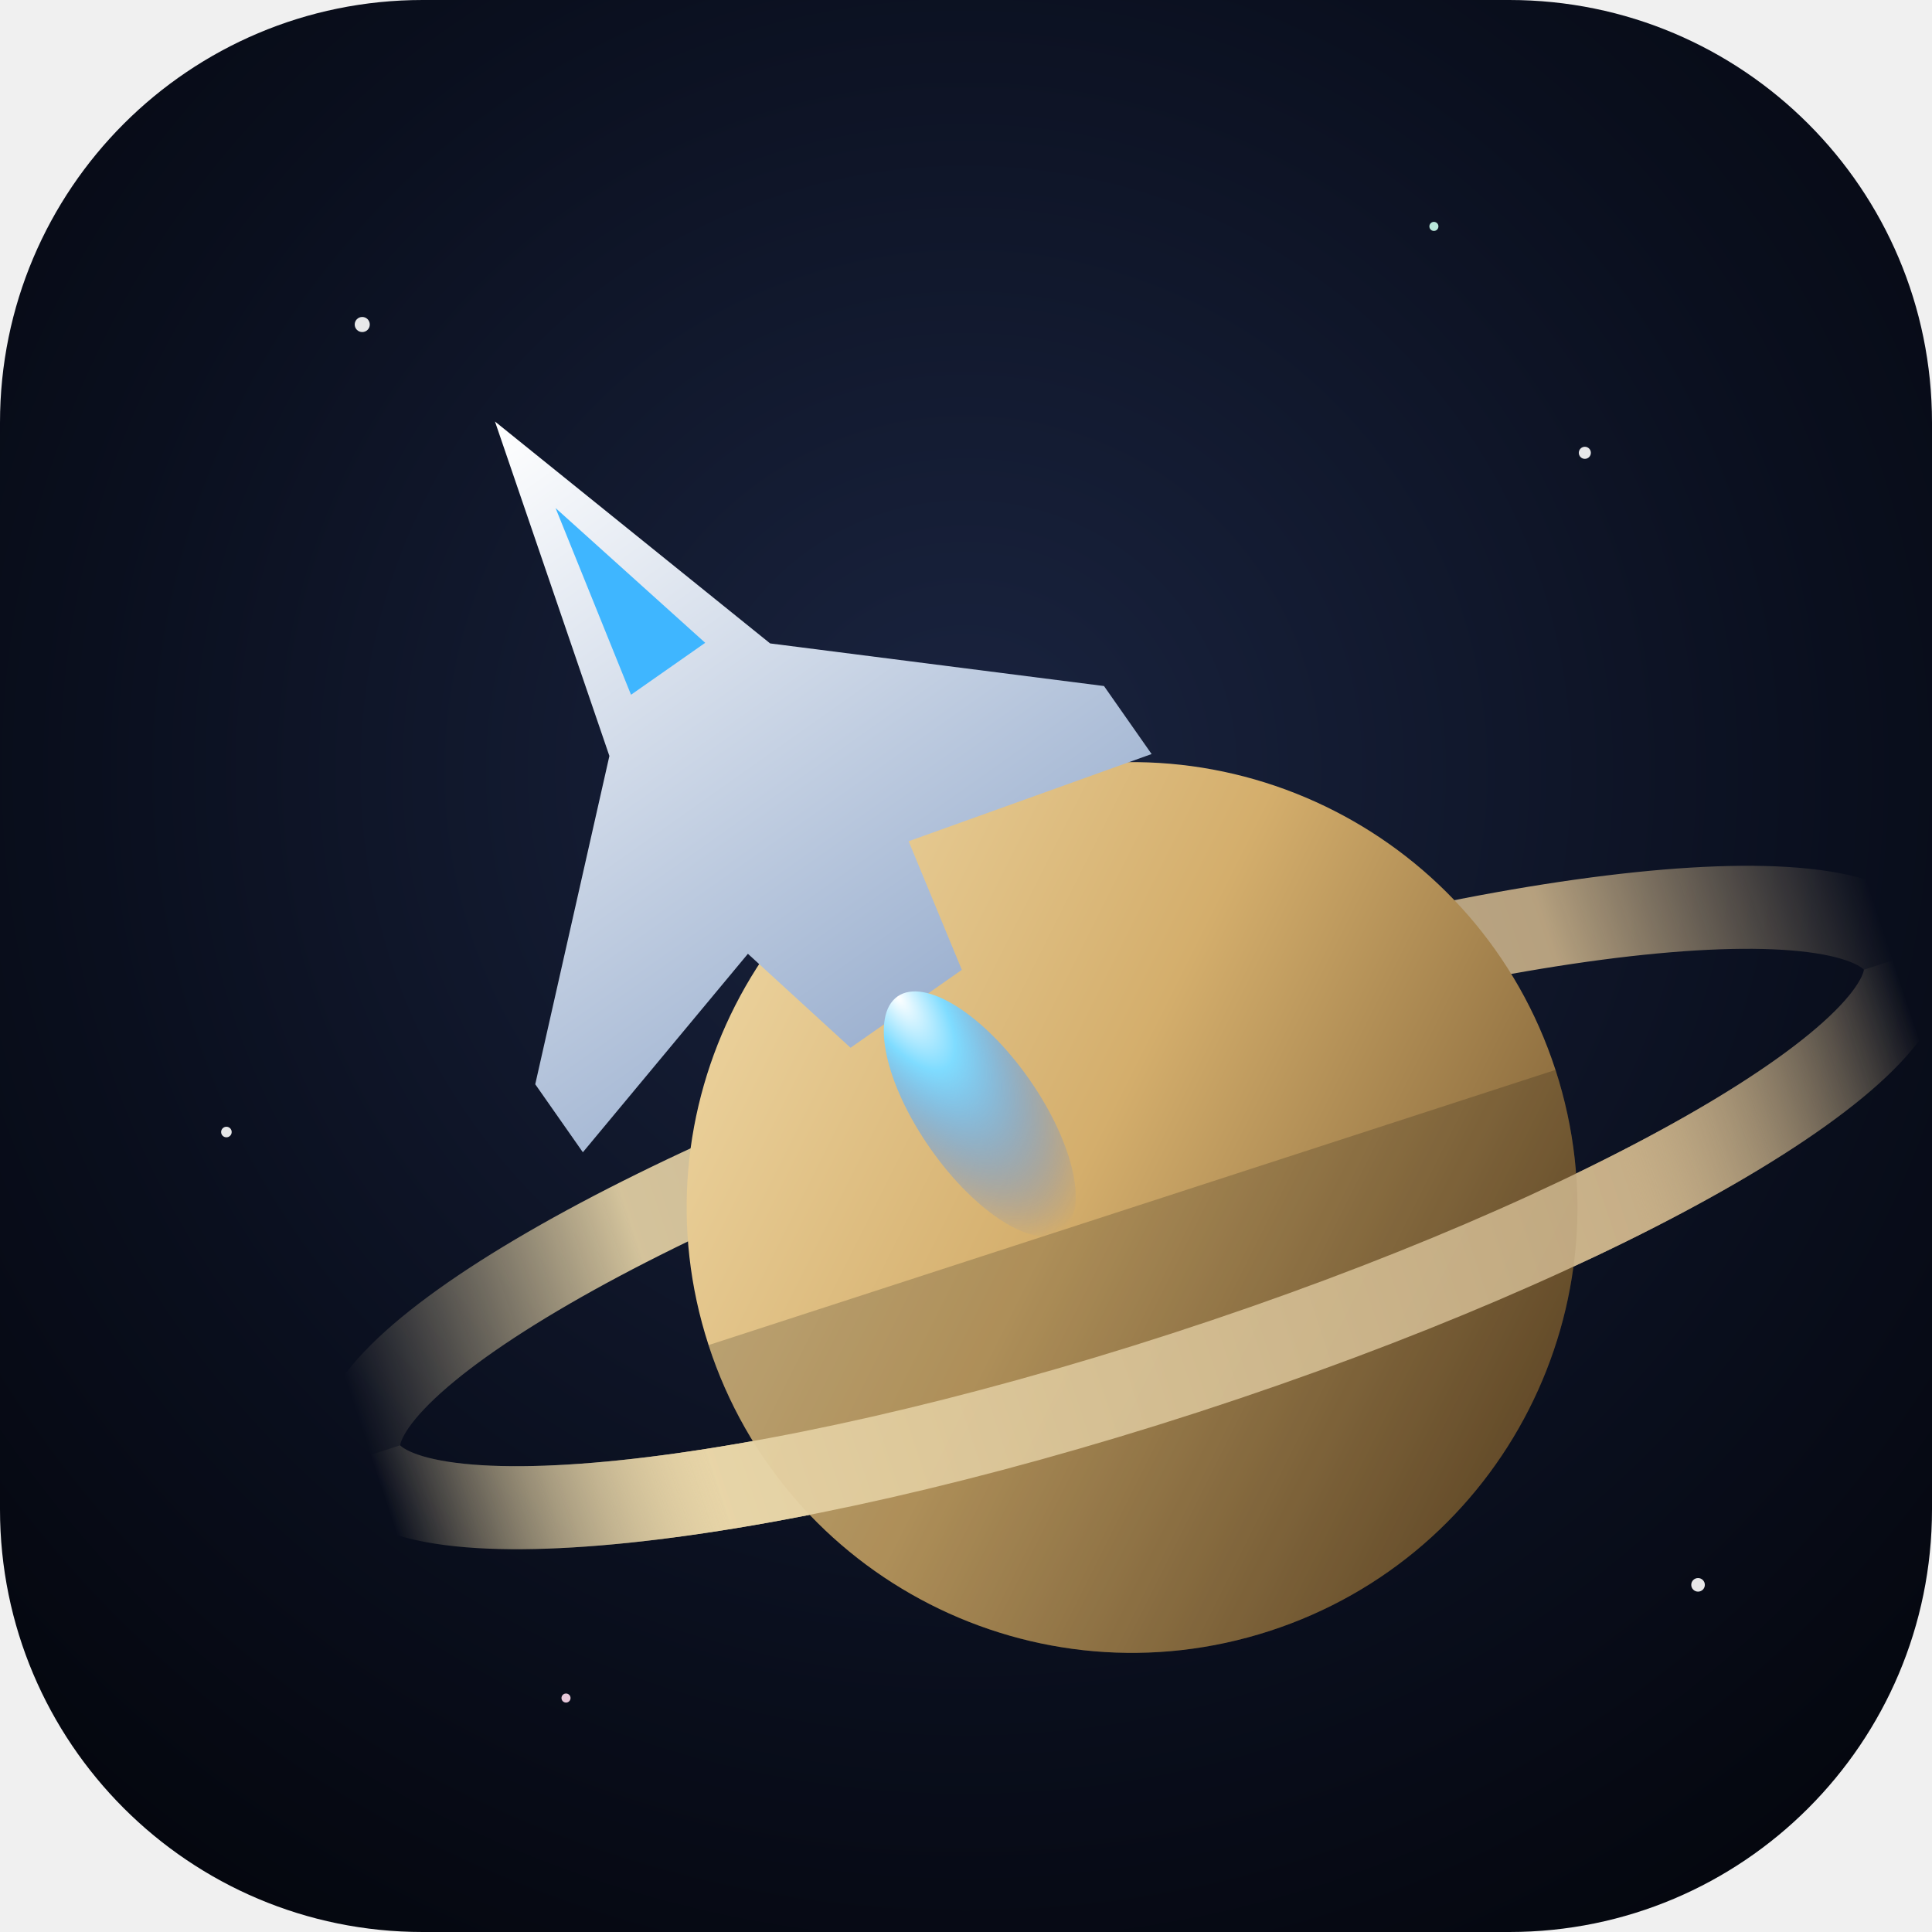
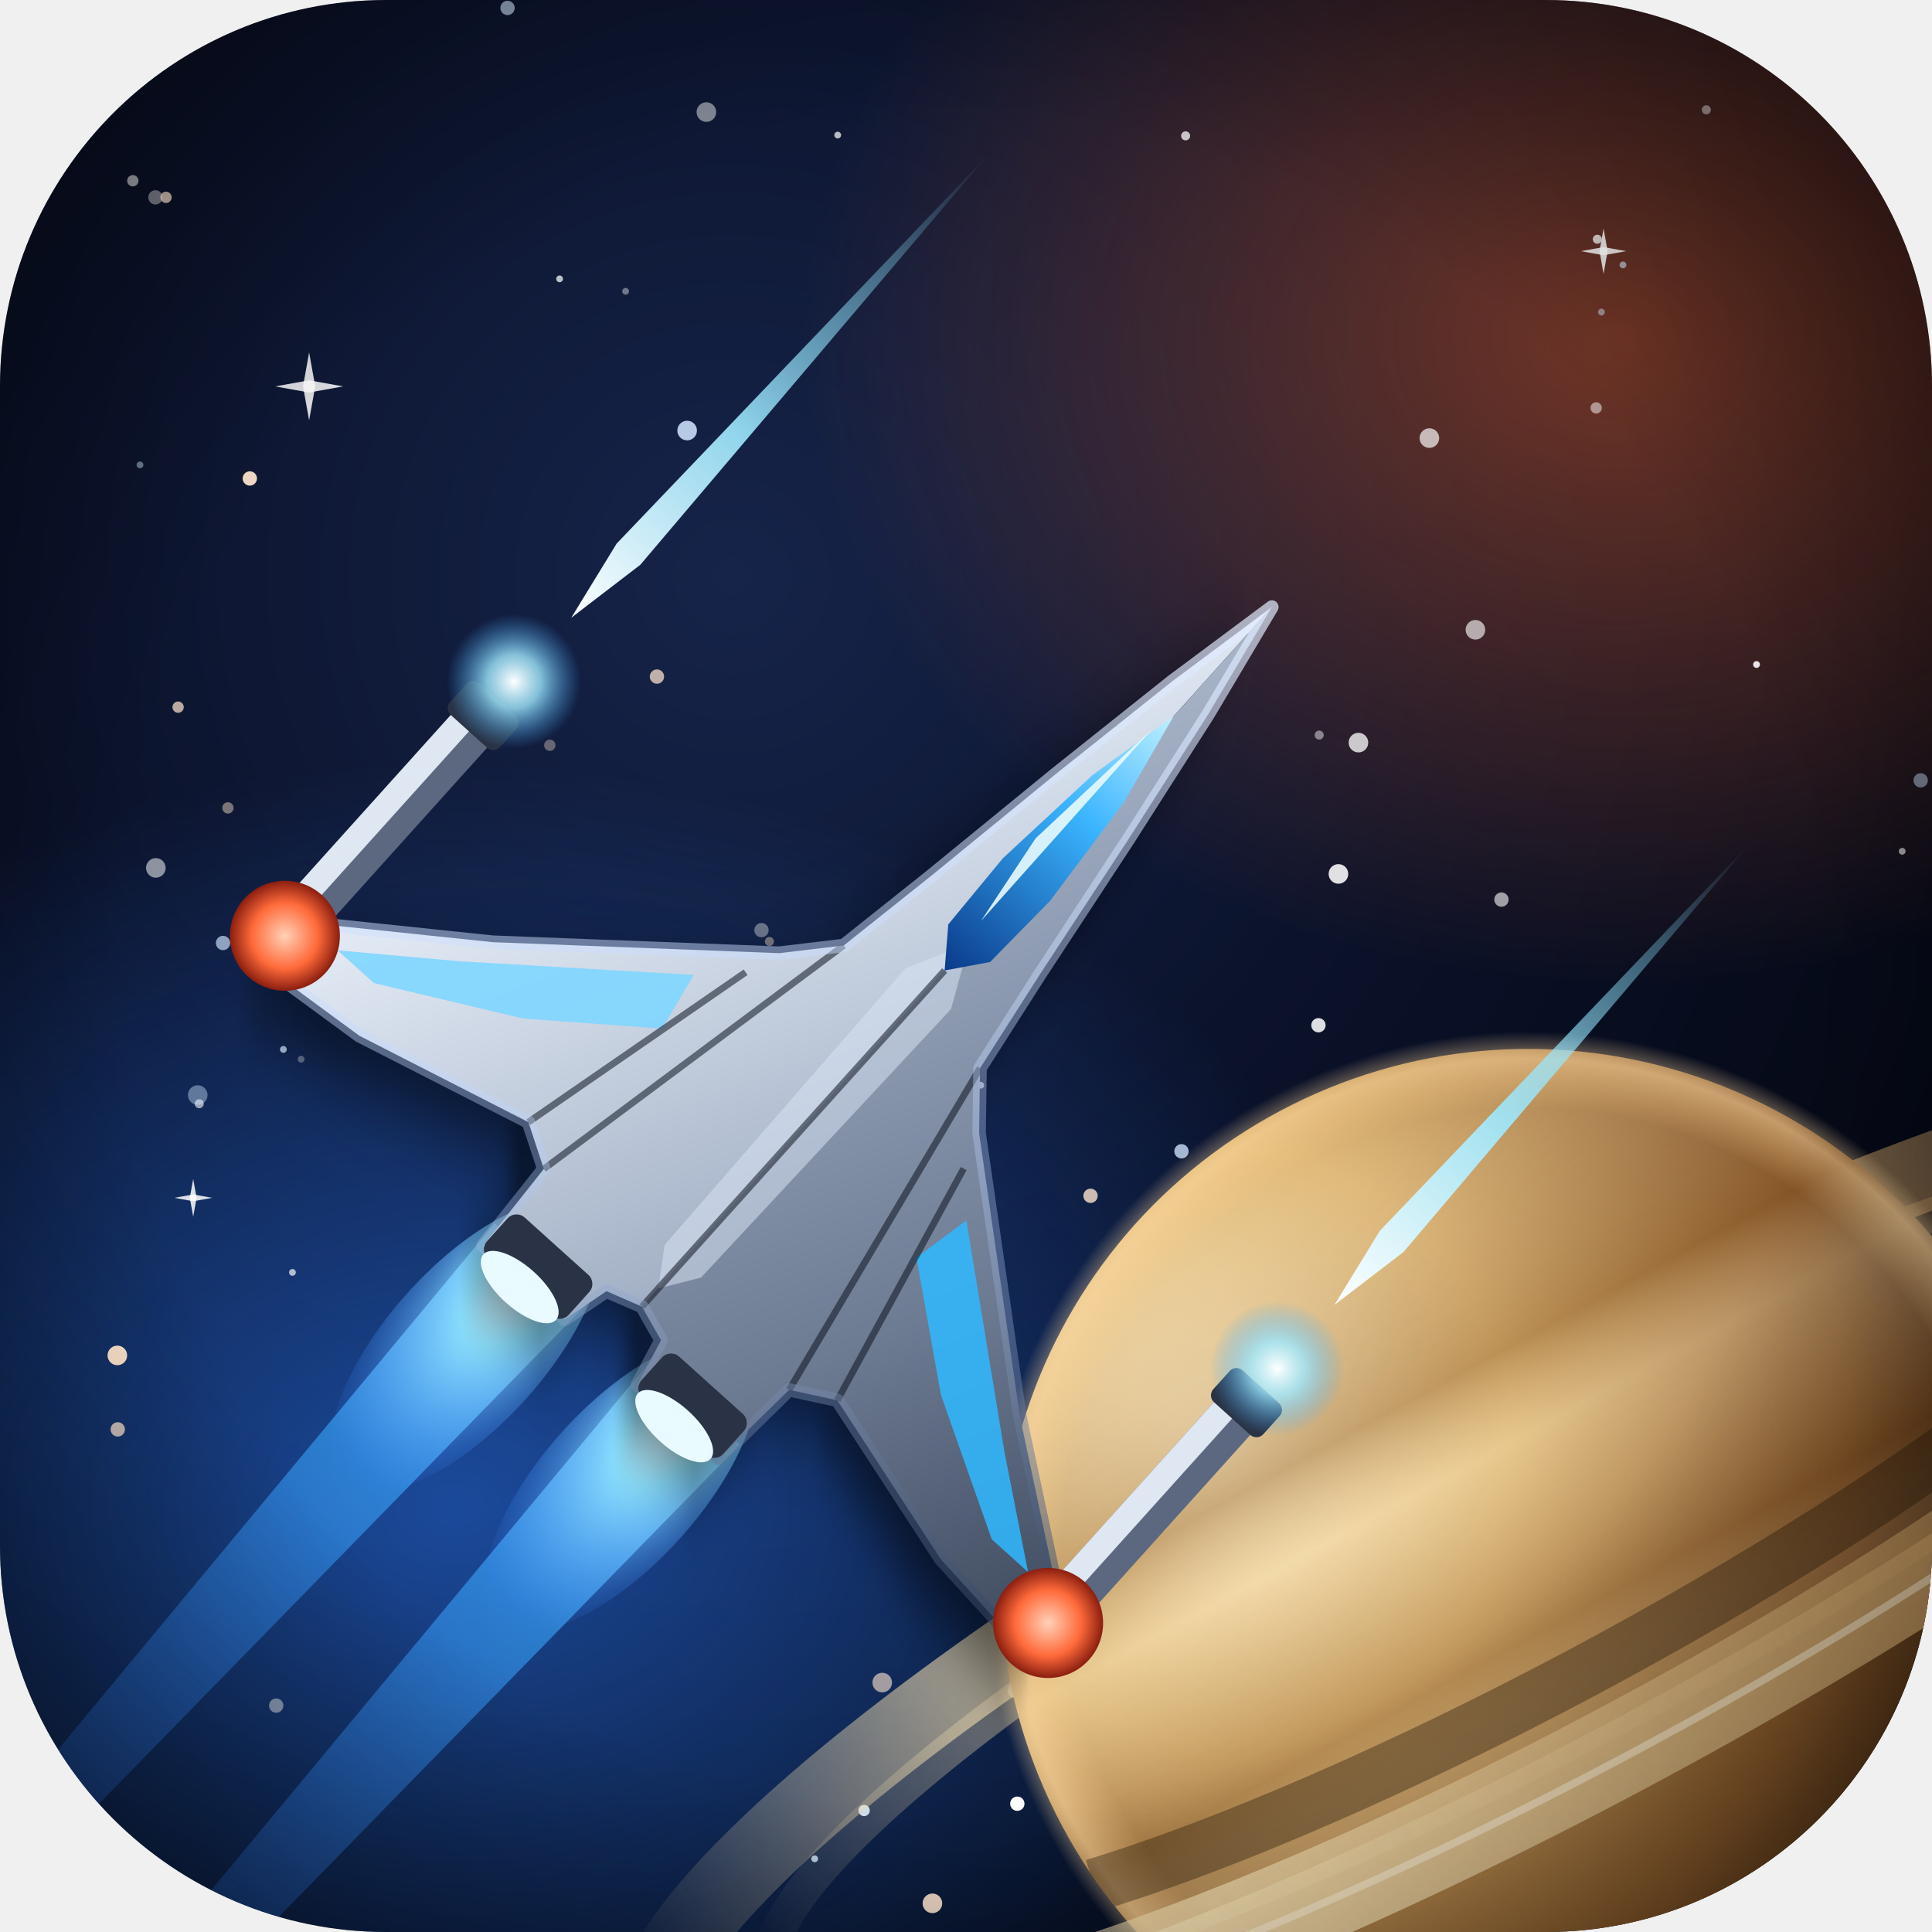
<svg xmlns="http://www.w3.org/2000/svg" width="512" height="512" viewBox="0 0 512 512">
  <defs>
-     <radialGradient id="bg" cx="50%" cy="40%" r="75%">
-       <stop offset="0" stop-color="#1a2440" />
-       <stop offset="0.6" stop-color="#0a0f1e" />
-       <stop offset="1" stop-color="#03050b" />
-     </radialGradient>
-     <linearGradient id="planet" x1="0" y1="0" x2="1" y2="1">
-       <stop offset="0" stop-color="#f4dfae" />
-       <stop offset="0.45" stop-color="#d4ae6c" />
-       <stop offset="1" stop-color="#5a3f1e" />
+     <radialGradient id="space" cx="38%" cy="30%" r="85%">
+       <stop offset="0" stop-color="#16244a" />
+       <stop offset="0.45" stop-color="#0a1128" />
+       <stop offset="1" stop-color="#020309" />
+     </radialGradient>
+     <radialGradient id="nebBlue" cx="50%" cy="50%" r="50%">
+       <stop offset="0" stop-color="#2a7bff" stop-opacity="0.55" />
+       <stop offset="1" stop-color="#2a7bff" stop-opacity="0" />
+     </radialGradient>
+     <radialGradient id="nebOrange" cx="50%" cy="50%" r="50%">
+       <stop offset="0" stop-color="#ff6a2a" stop-opacity="0.42" />
+       <stop offset="1" stop-color="#ff6a2a" stop-opacity="0" />
+     </radialGradient>
+     <radialGradient id="planet" cx="30%" cy="25%" r="80%">
+       <stop offset="0" stop-color="#fbe7b9" />
+       <stop offset="0.35" stop-color="#e0b874" />
+       <stop offset="0.75" stop-color="#8a5a2a" />
+       <stop offset="1" stop-color="#2a170a" />
+     </radialGradient>
+     <linearGradient id="bands" x1="0" y1="0" x2="0" y2="1">
+       <stop offset="0" stop-color="#fff" stop-opacity="0" />
+       <stop offset="0.3" stop-color="#7a4a1e" stop-opacity="0.35" />
+       <stop offset="0.38" stop-color="#fff3d6" stop-opacity="0.25" />
+       <stop offset="0.55" stop-color="#6a3c16" stop-opacity="0.3" />
+       <stop offset="0.7" stop-color="#fff" stop-opacity="0" />
    </linearGradient>
    <linearGradient id="ring" x1="0" y1="0" x2="1" y2="0">
-       <stop offset="0" stop-color="#e9d6a8" stop-opacity="0" />
-       <stop offset="0.2" stop-color="#e9d6a8" stop-opacity="0.9" />
-       <stop offset="0.8" stop-color="#c8b088" stop-opacity="0.9" />
-       <stop offset="1" stop-color="#c8b088" stop-opacity="0" />
-     </linearGradient>
-     <linearGradient id="ship" x1="0" y1="0" x2="0" y2="1">
+       <stop offset="0" stop-color="#f1dcae" stop-opacity="0" />
+       <stop offset="0.25" stop-color="#f1dcae" stop-opacity="0.95" />
+       <stop offset="0.7" stop-color="#c79c62" stop-opacity="0.85" />
+       <stop offset="1" stop-color="#c79c62" stop-opacity="0" />
+     </linearGradient>
+     <radialGradient id="atmo" cx="50%" cy="50%" r="50%">
+       <stop offset="0.86" stop-color="#ffcf8a" stop-opacity="0" />
+       <stop offset="0.95" stop-color="#ffd9a0" stop-opacity="0.5" />
+       <stop offset="1" stop-color="#ffd9a0" stop-opacity="0" />
+     </radialGradient>
+     <linearGradient id="hullLit" x1="0" y1="0" x2="1" y2="1">
      <stop offset="0" stop-color="#ffffff" />
-       <stop offset="1" stop-color="#9fb3d1" />
-     </linearGradient>
-     <radialGradient id="flame" cx="50%" cy="0%" r="100%">
+       <stop offset="0.5" stop-color="#dfe7f2" />
+       <stop offset="1" stop-color="#9eacc2" />
+     </linearGradient>
+     <linearGradient id="hullDark" x1="0" y1="0" x2="1" y2="1">
+       <stop offset="0" stop-color="#a9b6ca" />
+       <stop offset="0.6" stop-color="#6c7a92" />
+       <stop offset="1" stop-color="#3a4558" />
+     </linearGradient>
+     <linearGradient id="rim" x1="0" y1="0" x2="1" y2="1">
+       <stop offset="0" stop-color="#ffffff" stop-opacity="0.95" />
+       <stop offset="0.6" stop-color="#bcd4ff" stop-opacity="0.35" />
+       <stop offset="1" stop-color="#22304a" stop-opacity="0.6" />
+     </linearGradient>
+     <linearGradient id="canopy" x1="0" y1="0" x2="0" y2="1">
+       <stop offset="0" stop-color="#bff0ff" />
+       <stop offset="0.4" stop-color="#3ab4ff" />
+       <stop offset="1" stop-color="#0a3a8a" />
+     </linearGradient>
+     <linearGradient id="plume" x1="0" y1="0" x2="0" y2="1">
+       <stop offset="0" stop-color="#9ee8ff" stop-opacity="0.95" />
+       <stop offset="0.25" stop-color="#3aa8ff" stop-opacity="0.6" />
+       <stop offset="1" stop-color="#2a5cff" stop-opacity="0" />
+     </linearGradient>
+     <radialGradient id="plumeCore" cx="50%" cy="20%" r="80%">
      <stop offset="0" stop-color="#ffffff" />
-       <stop offset="0.3" stop-color="#7fdcff" />
-       <stop offset="1" stop-color="#2a6cff" stop-opacity="0" />
-     </radialGradient>
+       <stop offset="0.35" stop-color="#8fe4ff" stop-opacity="0.9" />
+       <stop offset="1" stop-color="#2a7bff" stop-opacity="0" />
+     </radialGradient>
+     <linearGradient id="bolt" x1="0" y1="0" x2="0" y2="1">
+       <stop offset="0" stop-color="#7fe0ff" stop-opacity="0" />
+       <stop offset="0.6" stop-color="#9fe9ff" stop-opacity="0.9" />
+       <stop offset="1" stop-color="#ffffff" />
+     </linearGradient>
+     <radialGradient id="pod">
+       <stop offset="0" stop-color="#ffd1b8" />
+       <stop offset="0.6" stop-color="#ff6a3a" />
+       <stop offset="1" stop-color="#8a1e10" />
+     </radialGradient>
+     <radialGradient id="flash">
+       <stop offset="0" stop-color="#ffffff" />
+       <stop offset="0.4" stop-color="#9fe9ff" stop-opacity="0.8" />
+       <stop offset="1" stop-color="#3aa8ff" stop-opacity="0" />
+     </radialGradient>
+     <radialGradient id="vignette" cx="50%" cy="50%" r="72%">
+       <stop offset="0.6" stop-color="#000" stop-opacity="0" />
+       <stop offset="1" stop-color="#000" stop-opacity="0.55" />
+     </radialGradient>
+     <filter id="drop" x="-50%" y="-50%" width="200%" height="200%">
+       <feGaussianBlur stdDeviation="5" />
+     </filter>
+     <clipPath id="planetClip">
+       <circle cx="0" cy="0" r="300" />
+     </clipPath>
  </defs>
-   <rect width="512" height="512" rx="112" fill="url(#bg)" />
-   <g opacity="0.9">
-     <circle cx="96" cy="86" r="2" fill="#fff" />
-     <circle cx="420" cy="120" r="1.6" fill="#fff" />
-     <circle cx="380" cy="60" r="1.2" fill="#cfe" />
-     <circle cx="60" cy="300" r="1.4" fill="#fff" />
-     <circle cx="450" cy="420" r="1.8" fill="#fff" />
-     <circle cx="150" cy="450" r="1.2" fill="#fde" />
-   </g>
-   <g transform="rotate(-18 300 320)">
-     <ellipse cx="300" cy="320" rx="215" ry="46" fill="none" stroke="url(#ring)" stroke-width="22" />
-     <circle cx="300" cy="320" r="118" fill="url(#planet)" />
-     <path d="M182 320 a118 118 0 0 0 236 0" fill="#000" opacity="0.18" />
-     <path d="M85 320 a215 46 0 0 0 430 0" fill="none" stroke="url(#ring)" stroke-width="22" />
-   </g>
-   <g transform="translate(200 210) rotate(-35)">
-     <path d="M0 -120 L26 -30 L92 30 L92 52 L26 34 L18 70 L-18 70 L-26 34 L-92 52 L-92 30 L-26 -30 Z" fill="url(#ship)" />
-     <path d="M0 -92 L12 -40 L-12 -40 Z" fill="#3fb6ff" />
-     <ellipse cx="0" cy="104" rx="16" ry="38" fill="url(#flame)" />
+   <clipPath id="round">
+     <rect width="512" height="512" rx="102.4" />
+   </clipPath>
+   <g clip-path="url(#round)">
+     <rect width="512" height="512" fill="url(#space)" />
+     <ellipse cx="120.0" cy="400.0" rx="260.0" ry="200.0" fill="url(#nebBlue)" />
+     <ellipse cx="430.0" cy="90.0" rx="220.0" ry="170.0" fill="url(#nebOrange)" />
+     <circle cx="165.8" cy="77.2" r="0.90" fill="#ffffff" opacity="0.40" />
+     <circle cx="187.2" cy="29.7" r="2.60" fill="#ffffff" opacity="0.49" />
+     <circle cx="222.0" cy="35.8" r="0.90" fill="#ffffff" opacity="0.71" />
+     <circle cx="423.3" cy="63.4" r="1.20" fill="#ffffff" opacity="0.76" />
+     <circle cx="295.5" cy="203.1" r="1.20" fill="#ffffff" opacity="0.38" />
+     <circle cx="148.3" cy="73.9" r="0.90" fill="#ffffff" opacity="0.72" />
+     <circle cx="52.8" cy="292.5" r="1.20" fill="#ffffff" opacity="0.59" />
+     <circle cx="289.0" cy="316.9" r="1.90" fill="#ffe6cf" opacity="0.79" />
+     <circle cx="397.9" cy="238.4" r="1.90" fill="#ffffff" opacity="0.59" />
+     <circle cx="406.7" cy="357.9" r="1.20" fill="#cfe6ff" opacity="0.40" />
+     <circle cx="268.9" cy="448.1" r="1.90" fill="#ffffff" opacity="0.54" />
+     <circle cx="60.4" cy="214.1" r="1.50" fill="#ffe6cf" opacity="0.45" />
+     <circle cx="215.9" cy="492.6" r="0.90" fill="#cfe6ff" opacity="0.85" />
+     <circle cx="174.1" cy="179.3" r="1.90" fill="#ffe6cf" opacity="0.73" />
+     <circle cx="35.2" cy="47.9" r="1.50" fill="#ffffff" opacity="0.66" />
+     <circle cx="31.1" cy="359.2" r="2.60" fill="#ffe6cf" opacity="1.00" />
+     <circle cx="145.7" cy="197.5" r="1.50" fill="#ffe6cf" opacity="0.36" />
+     <circle cx="182.0" cy="312.8" r="1.90" fill="#cfe6ff" opacity="0.39" />
+     <circle cx="66.2" cy="126.8" r="1.90" fill="#ffe6cf" opacity="0.95" />
+     <circle cx="41.3" cy="230.0" r="2.60" fill="#ffffff" opacity="0.53" />
+     <circle cx="419.5" cy="442.4" r="1.50" fill="#cfe6ff" opacity="0.81" />
+     <circle cx="349.6" cy="194.8" r="1.20" fill="#ffffff" opacity="0.45" />
+     <circle cx="77.5" cy="337.2" r="0.90" fill="#ffffff" opacity="0.67" />
+     <circle cx="134.5" cy="2.1" r="1.90" fill="#cfe6ff" opacity="0.70" />
+     <circle cx="488.0" cy="353.5" r="2.60" fill="#ffffff" opacity="0.97" />
+     <circle cx="233.8" cy="445.9" r="2.60" fill="#ffe6cf" opacity="0.61" />
+     <circle cx="201.8" cy="246.5" r="1.90" fill="#ffffff" opacity="0.39" />
+     <circle cx="504.1" cy="225.6" r="0.90" fill="#ffffff" opacity="0.57" />
+     <circle cx="52.4" cy="290.2" r="2.60" fill="#cfe6ff" opacity="0.42" />
+     <circle cx="314.2" cy="36.0" r="1.20" fill="#ffffff" opacity="0.75" />
+     <circle cx="324.8" cy="489.2" r="2.60" fill="#ffffff" opacity="0.59" />
+     <circle cx="59.1" cy="249.9" r="1.90" fill="#cfe6ff" opacity="0.66" />
+     <circle cx="44.0" cy="52.3" r="1.50" fill="#ffe6cf" opacity="0.83" />
+     <circle cx="424.4" cy="82.7" r="0.90" fill="#cfe6ff" opacity="0.48" />
+     <circle cx="75.1" cy="278.1" r="0.90" fill="#cfe6ff" opacity="0.84" />
+     <circle cx="501.0" cy="442.0" r="1.50" fill="#ffffff" opacity="0.69" />
+     <circle cx="182.1" cy="114.1" r="2.60" fill="#cfe6ff" opacity="0.86" />
+     <circle cx="325.9" cy="314.0" r="1.20" fill="#ffe6cf" opacity="0.87" />
+     <circle cx="378.8" cy="116.1" r="2.60" fill="#ffffff" opacity="0.67" />
+     <circle cx="506.7" cy="404.5" r="1.90" fill="#cfe6ff" opacity="0.52" />
+     <circle cx="229.0" cy="479.8" r="1.50" fill="#cfe6ff" opacity="0.97" />
+     <circle cx="41.2" cy="52.3" r="1.90" fill="#ffffff" opacity="0.48" />
+     <circle cx="247.1" cy="504.4" r="2.60" fill="#ffe6cf" opacity="0.90" />
+     <circle cx="465.5" cy="176.1" r="0.90" fill="#ffffff" opacity="0.89" />
+     <circle cx="465.8" cy="400.5" r="1.20" fill="#ffffff" opacity="0.66" />
+     <circle cx="222.2" cy="325.6" r="0.90" fill="#ffe6cf" opacity="0.87" />
+     <circle cx="237.1" cy="380.6" r="0.90" fill="#ffffff" opacity="0.82" />
+     <circle cx="508.5" cy="14.1" r="2.60" fill="#ffffff" opacity="0.94" />
+     <circle cx="313.1" cy="305.1" r="1.90" fill="#cfe6ff" opacity="0.78" />
+     <circle cx="79.8" cy="280.7" r="0.90" fill="#ffffff" opacity="0.36" />
+     <circle cx="269.6" cy="478.0" r="1.90" fill="#ffffff" opacity="0.99" />
+     <circle cx="423.0" cy="108.1" r="1.50" fill="#ffffff" opacity="0.49" />
+     <circle cx="391.0" cy="166.9" r="2.60" fill="#ffffff" opacity="0.62" />
+     <circle cx="31.2" cy="378.8" r="1.90" fill="#ffe6cf" opacity="0.78" />
+     <circle cx="423.5" cy="449.6" r="1.20" fill="#ffffff" opacity="0.70" />
+     <circle cx="446.9" cy="397.6" r="2.60" fill="#ffffff" opacity="0.35" />
+     <circle cx="88.2" cy="242.4" r="0.90" fill="#cfe6ff" opacity="0.71" />
+     <circle cx="349.4" cy="271.7" r="1.90" fill="#ffffff" opacity="0.86" />
+     <circle cx="452.2" cy="29.1" r="1.20" fill="#ffffff" opacity="0.53" />
+     <circle cx="259.9" cy="287.6" r="0.90" fill="#ffffff" opacity="0.64" />
+     <circle cx="354.7" cy="231.6" r="2.60" fill="#ffffff" opacity="0.87" />
+     <circle cx="358.0" cy="448.8" r="1.50" fill="#ffffff" opacity="0.95" />
+     <circle cx="430.1" cy="70.2" r="0.90" fill="#cfe6ff" opacity="0.61" />
+     <circle cx="37.1" cy="123.2" r="0.90" fill="#cfe6ff" opacity="0.49" />
+     <circle cx="401.4" cy="459.3" r="1.20" fill="#cfe6ff" opacity="0.96" />
+     <circle cx="73.2" cy="452.0" r="1.90" fill="#ffffff" opacity="0.49" />
+     <circle cx="203.9" cy="249.5" r="1.20" fill="#ffe6cf" opacity="0.45" />
+     <circle cx="509.0" cy="206.8" r="1.90" fill="#cfe6ff" opacity="0.48" />
+     <circle cx="47.2" cy="187.4" r="1.50" fill="#ffe6cf" opacity="0.71" />
+     <circle cx="360.0" cy="196.8" r="2.60" fill="#ffffff" opacity="0.76" />
+     <path d="M81.92 93.4 L83.54 102.4 L81.92 111.4 L80.3 102.4 Z" fill="#fff" opacity="0.85" />
+     <path d="M72.92 102.4 L81.92 104.02 L90.92 102.4 L81.92 100.78 Z" fill="#fff" opacity="0.85" />
+     <path d="M424.96 60.56 L426.04 66.56 L424.96 72.56 L423.88 66.56 Z" fill="#fff" opacity="0.85" />
+     <path d="M418.96 66.56 L424.96 67.64 L430.96 66.56 L424.96 65.48 Z" fill="#fff" opacity="0.85" />
+     <path d="M51.2 312.44 L52.1 317.44 L51.2 322.44 L50.3 317.44 Z" fill="#fff" opacity="0.85" />
+     <path d="M46.2 317.44 L51.2 318.34 L56.2 317.44 L51.2 316.54 Z" fill="#fff" opacity="0.85" />
+     <g transform="translate(405.0 418.0) scale(1.0) rotate(-28)">
+       <clipPath id="pc">
+         <circle r="140" />
+       </clipPath>
+       <path d="M-262 0 A262 54 0 0 1 262 0" fill="none" stroke="url(#ring)" stroke-width="20" opacity="0.75" />
+       <path d="M-226 0 A226 44 0 0 1 226 0" fill="none" stroke="url(#ring)" stroke-width="9" opacity="0.55" />
+       <circle r="140" fill="url(#planet)" />
+       <rect x="-140" y="-140" width="280" height="280" fill="url(#bands)" clip-path="url(#pc)" />
+       <circle r="146" fill="url(#atmo)" />
+       <path d="M-140 18 A190 34 0 0 0 140 18" fill="none" stroke="#1a0d04" stroke-width="14" opacity="0.35" clip-path="url(#pc)" />
+       <path d="M-262 0 A262 54 0 0 0 262 0" fill="none" stroke="url(#ring)" stroke-width="20" />
+       <path d="M-226 0 A226 44 0 0 0 226 0" fill="none" stroke="url(#ring)" stroke-width="9" opacity="0.8" />
+       <path d="M-248 4 A248 50 0 0 0 248 4" fill="none" stroke="#fff4dc" stroke-width="2" opacity="0.55" />
+     </g>
+     <g transform="translate(246.0 262.0) rotate(42) scale(1.62) translate(0 20)">
+       <path d="M-27 56 L-7 56 L-14 230 L-20 230 Z" fill="url(#plume)" />
+       <ellipse cx="-17" cy="74" rx="13" ry="30" fill="url(#plumeCore)" />
+       <path d="M7 56 L27 56 L20 230 L14 230 Z" fill="url(#plume)" />
+       <ellipse cx="17" cy="74" rx="13" ry="30" fill="url(#plumeCore)" />
+       <path d="M0.00 -104.00 L4.00 -84.00 L8.00 -60.00 L12.00 -34.00 L15.00 -16.00 L22.00 -8.00 L58.00 22.00 L80.00 38.00 L84.00 44.00 L84.00 50.00 L64.00 48.00 L34.00 40.00 L27.00 44.00 L26.00 60.00 L8.00 60.00 L6.00 52.00 L0.00 50.00 L-6.00 52.00 L-8.00 60.00 L-26.00 60.00 L-27.00 44.00 L-34.00 40.00 L-64.00 48.00 L-84.00 50.00 L-84.00 44.00 L-80.00 38.00 L-58.00 22.00 L-22.00 -8.00 L-15.00 -16.00 L-12.00 -34.00 L-8.00 -60.00 L-4.00 -84.00 Z" fill="#000" opacity="0.55" filter="url(#drop)" transform="translate(0 6)" />
+       <path d="M0.00 50.00 L-6.00 52.00 L-8.00 60.00 L-26.00 60.00 L-27.00 44.00 L-34.00 40.00 L-64.00 48.00 L-84.00 50.00 L-84.00 44.00 L-80.00 38.00 L-58.00 22.00 L-22.00 -8.00 L-15.00 -16.00 L-12.00 -34.00 L-8.00 -60.00 L-4.00 -84.00 L0.00 -104.00 Z" fill="url(#hullLit)" />
+       <path d="M0.00 -104.00 L4.00 -84.00 L8.00 -60.00 L12.00 -34.00 L15.00 -16.00 L22.00 -8.00 L58.00 22.00 L80.00 38.00 L84.00 44.00 L84.00 50.00 L64.00 48.00 L34.00 40.00 L27.00 44.00 L26.00 60.00 L8.00 60.00 L6.00 52.00 L0.00 50.00 Z" fill="url(#hullDark)" />
+       <path d="M30.00 4.00 L60.00 28.00 L76.00 40.00 L68.00 40.00 L46.00 28.00 L28.00 14.00 Z" fill="#2fb8ff" opacity="0.85" />
+       <path d="M-28.00 14.00 L-46.00 28.00 L-68.00 40.00 L-76.00 40.00 L-60.00 28.00 L-30.00 4.00 Z" fill="#7fd6ff" opacity="0.9" />
+       <path d="M0 -30 L5 -20 L4 40 L0 46 L-4 40 L-5 -20 Z" fill="#d7e2f2" opacity="0.55" />
+       <path d="M0.00 -80.00 L3.40 -64.00 L5.20 -44.00 L4.60 -30.00 L0.00 -24.00 L-4.60 -30.00 L-5.20 -44.00 L-3.40 -64.00 Z" fill="url(#canopy)" />
+       <path d="M-1.2 -76 L-3.4 -50 L-1 -34 Z" fill="#e8fbff" opacity="0.9" />
+       <g stroke="#0d1420" stroke-width="1.1" opacity="0.55" fill="none">
+         <path d="M0 -24 L0 50" />
+         <path d="M15 -16 L27 44" />
+         <path d="M-15 -16 L-27 44" />
+         <path d="M24 -2 L34 40" />
+         <path d="M-24 -2 L-34 40" />
+       </g>
+       <path d="M0.00 -104.00 L4.00 -84.00 L8.00 -60.00 L12.00 -34.00 L15.00 -16.00 L22.00 -8.00 L58.00 22.00 L80.00 38.00 L84.00 44.00 L84.00 50.00 L64.00 48.00 L34.00 40.00 L27.00 44.00 L26.00 60.00 L8.00 60.00 L6.00 52.00 L0.00 50.00 L-6.00 52.00 L-8.00 60.00 L-26.00 60.00 L-27.00 44.00 L-34.00 40.00 L-64.00 48.00 L-84.00 50.00 L-84.00 44.00 L-80.00 38.00 L-58.00 22.00 L-22.00 -8.00 L-15.00 -16.00 L-12.00 -34.00 L-8.00 -60.00 L-4.00 -84.00 Z" fill="none" stroke="url(#rim)" stroke-width="2.2" stroke-linejoin="round" />
+       <rect x="-26" y="52" width="18" height="9" rx="2" fill="#2a3345" />
+       <ellipse cx="-17" cy="61" rx="8" ry="3.4" fill="#e9fbff" />
+       <rect x="8" y="52" width="18" height="9" rx="2" fill="#2a3345" />
+       <ellipse cx="17" cy="61" rx="8" ry="3.4" fill="#e9fbff" />
+       <path d="M-84 -128 L-81.4 -40 L-84 -26 L-86.6 -40 Z" fill="url(#bolt)" />
+       <rect x="-88" y="-4" width="8" height="50" rx="2" fill="#5b6880" />
+       <rect x="-88" y="-4" width="4" height="50" rx="1.5" fill="#dfe7f2" />
+       <rect x="-89.5" y="-8" width="11" height="7" rx="1.5" fill="#2a3345" />
+       <circle cx="-84" cy="44" r="9" fill="url(#pod)" />
+       <circle cx="-84" cy="-12" r="11" fill="url(#flash)" />
+       <path d="M84 -128 L86.6 -40 L84 -26 L81.4 -40 Z" fill="url(#bolt)" />
+       <rect x="80" y="-4" width="8" height="50" rx="2" fill="#5b6880" />
+       <rect x="80" y="-4" width="4" height="50" rx="1.5" fill="#dfe7f2" />
+       <rect x="78.5" y="-8" width="11" height="7" rx="1.5" fill="#2a3345" />
+       <circle cx="84" cy="44" r="9" fill="url(#pod)" />
+       <circle cx="84" cy="-12" r="11" fill="url(#flash)" />
+     </g>
+     <rect width="512" height="512" fill="url(#vignette)" />
  </g>
</svg>
